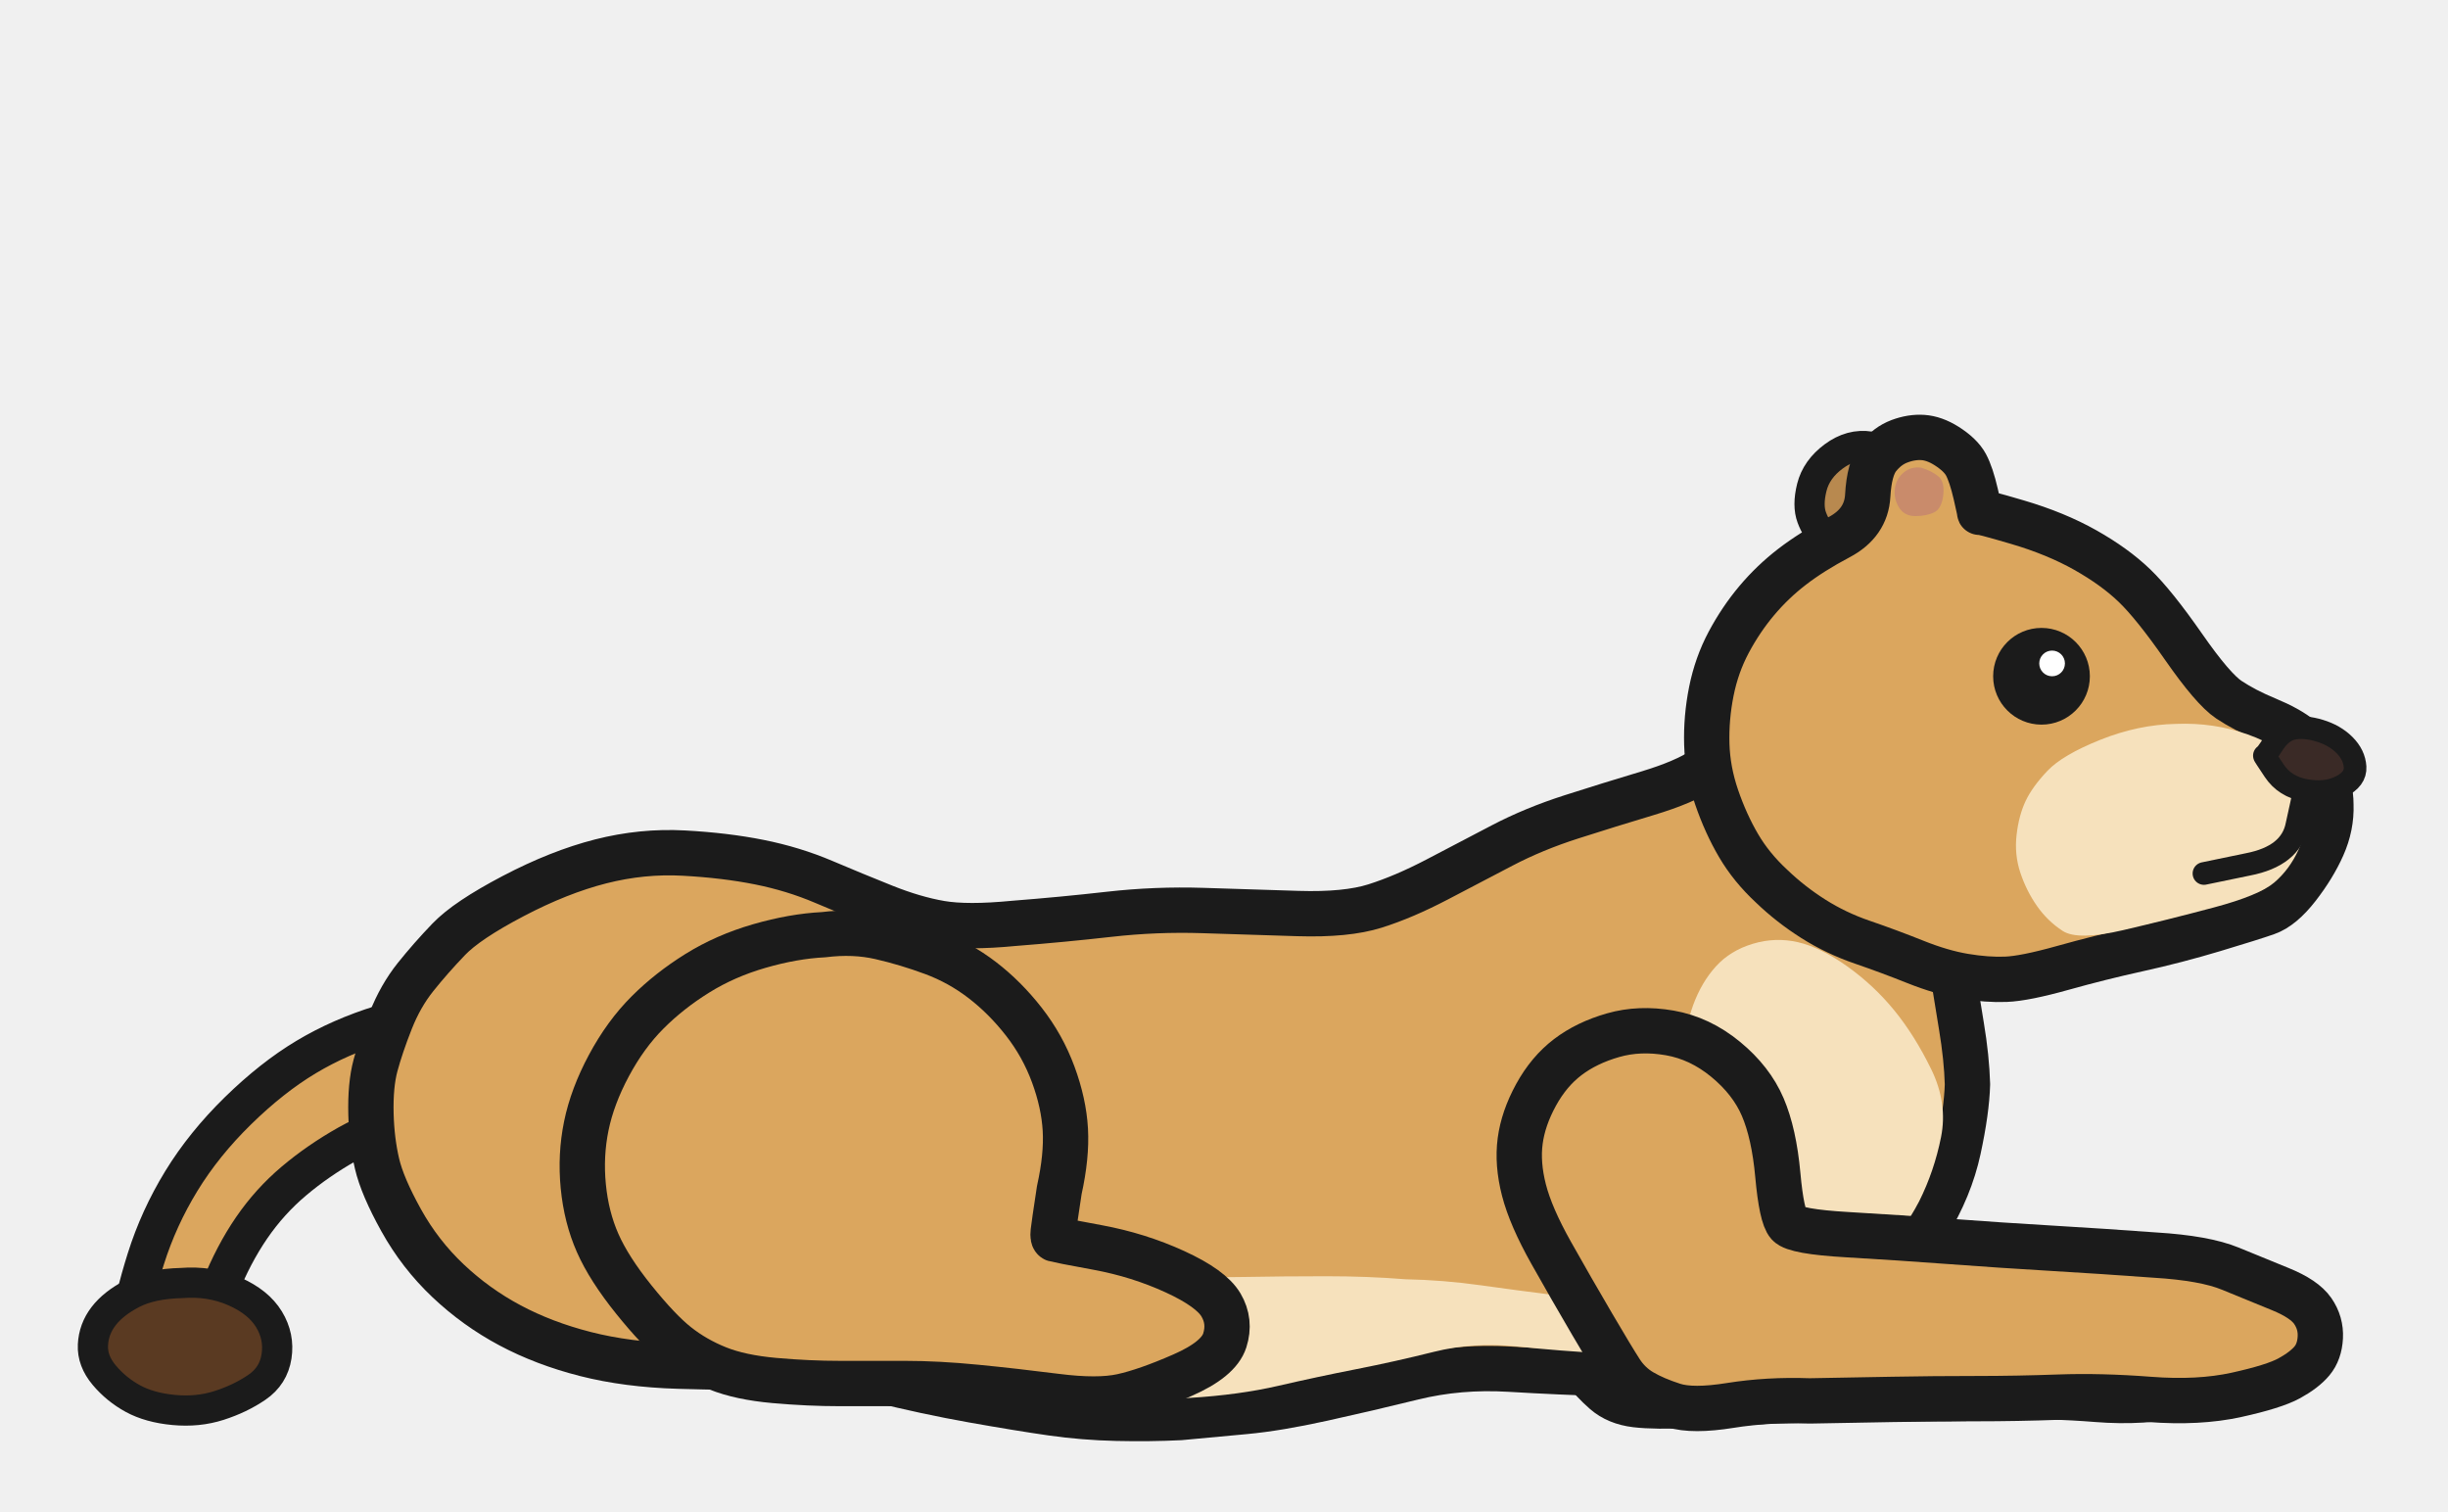
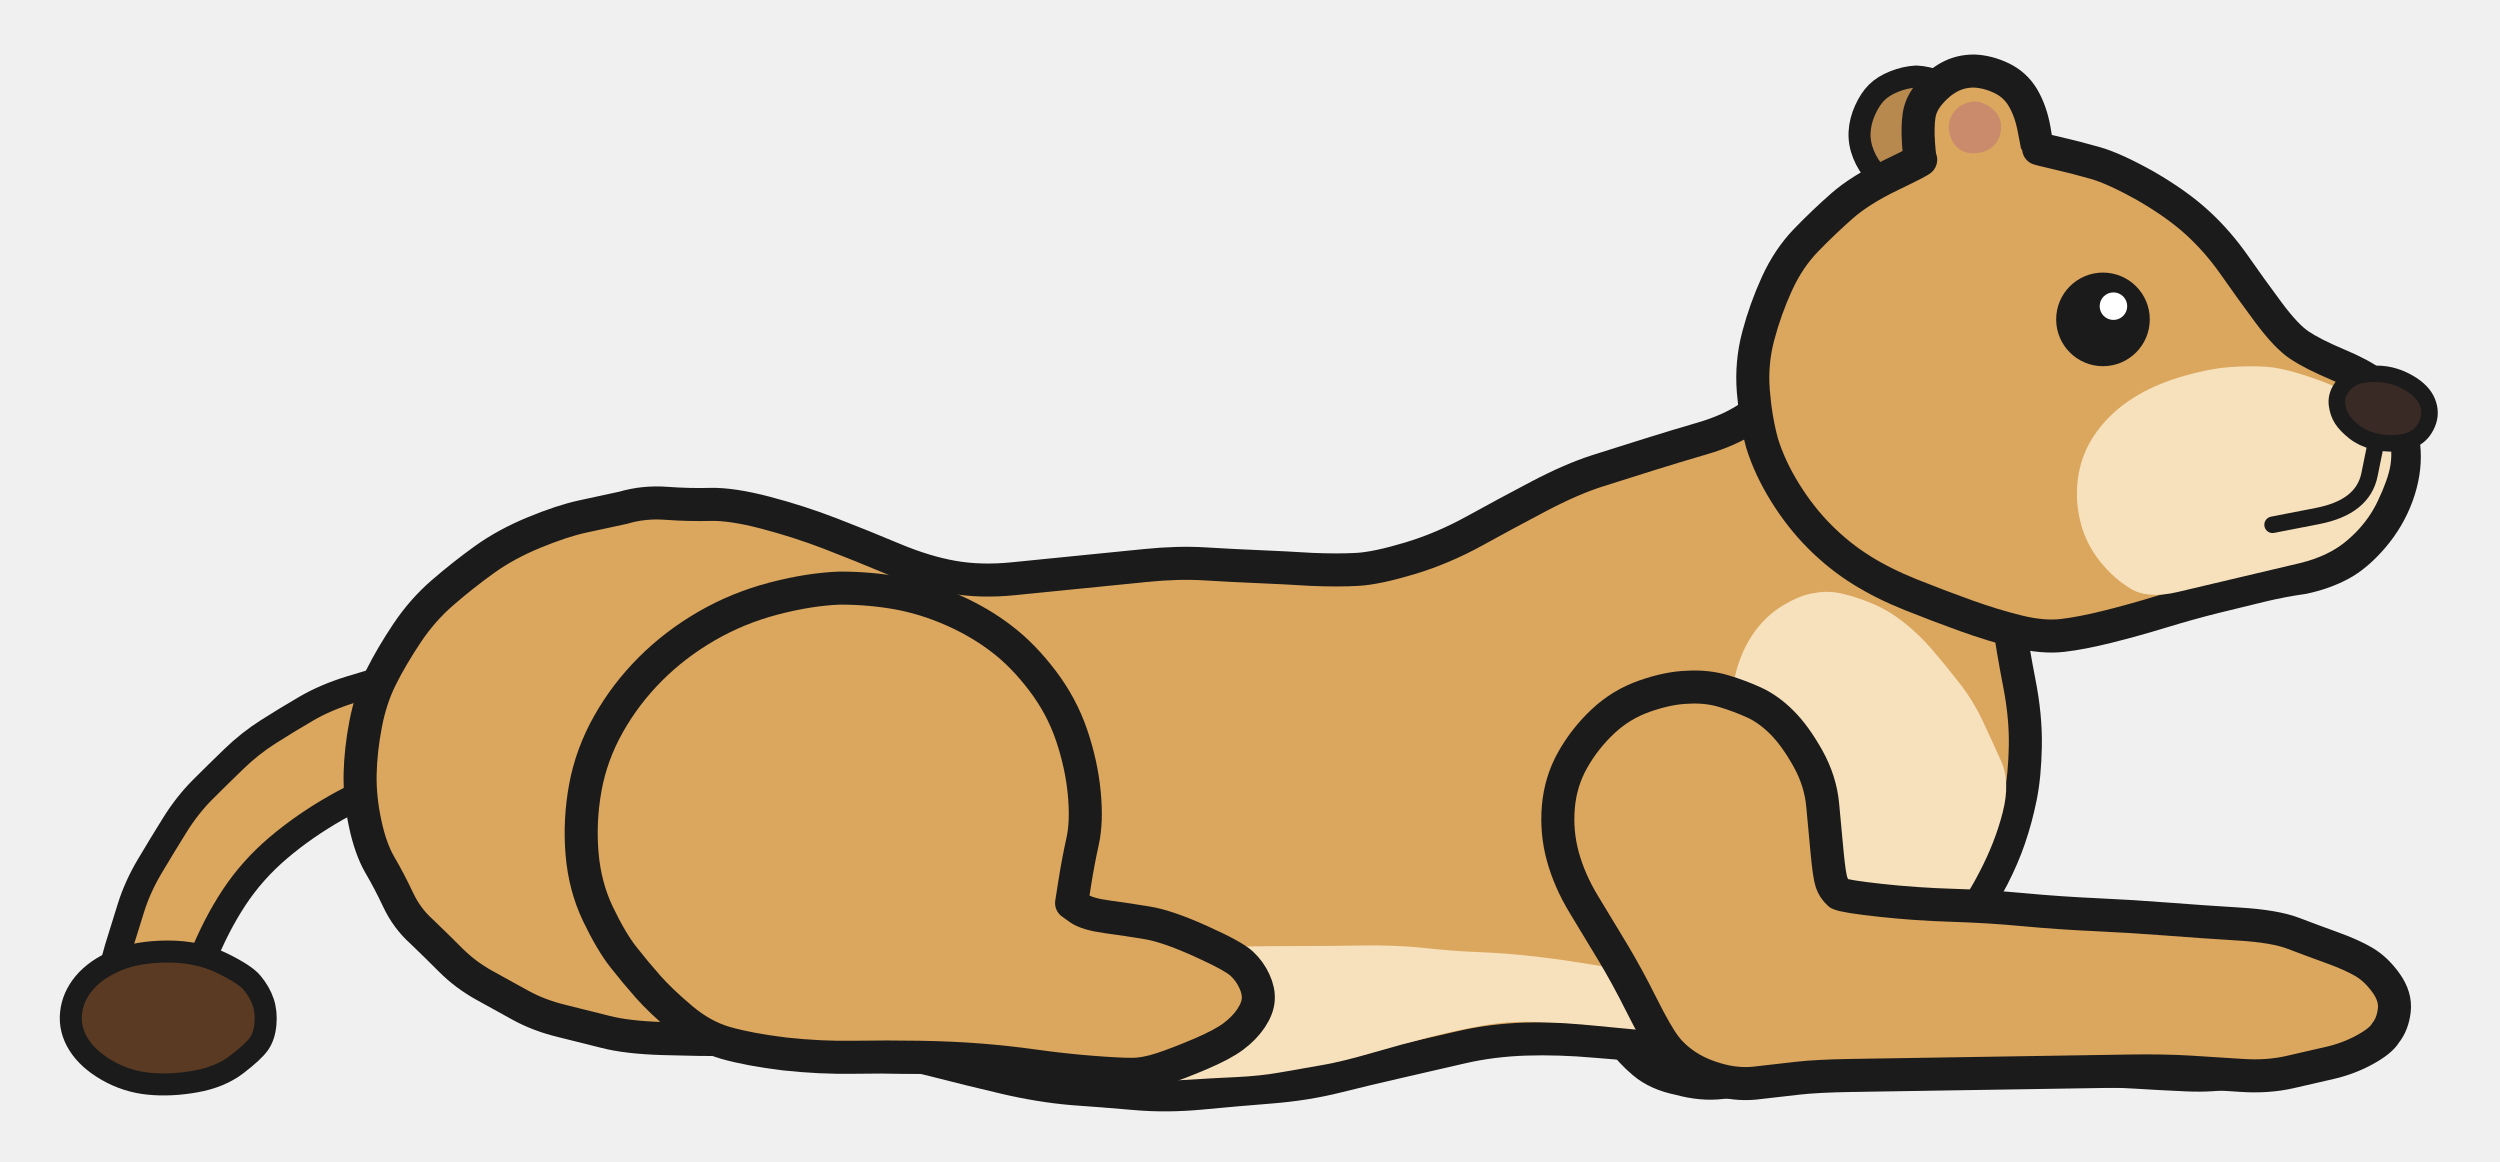
- <svg xmlns="http://www.w3.org/2000/svg" viewBox="0 0 324 200.0" width="324" height="200.0">
+ <svg xmlns="http://www.w3.org/2000/svg" viewBox="0 0 454 211" width="454" height="211">
  <g stroke="#1B1B1B" stroke-linecap="round" stroke-linejoin="round">
-     <path d="M221 136.7Q217 136 214 136.7t-5.6 2.5t-4.3 4.3t-2.5 5.5t-.5 6t2 8.2t3.3 10.6t3 7.2t3 3.2t4.1 1.7t7.5 .1t10.2-.6q5.3-.1 10.6-.2t10.4-.1t10.6-.2t11.7 .3t11.5-.7t7.8-3.3t2.9-4.2t-.9-3.5t-7.5-4.2t-12.5-3.2t-12.5-.9t-12.4-.9q-6.2-.4 -12.5-.9t-6.8-1.4t-.1-6.5t-1.1-8.9t-2.9-5t-3.5-2.9t-6-2Z" fill="#B8894F" stroke-width="6" />
-     <path d="M116 123.7Q112 123.9 107.5 125.3t-8.5 4t-7.2 6.1t-4.9 7.6t-2.3 8t.2 8t2.5 7.3t5.2 7.2t6.2 5.7t6 2.6t9.3 .9t12 .1q6 .1 12.5 .7t13 1.3t10.5-.3t8-3.2t4.5-3.3t.6-2.5t-2-3.7t-6.4-4t-10.5-2.4t-7.7-1.4t-1.5-.9t.8-5.6q.8-5.5 .4-9t-2-7.5t-4.3-7t-5.2-4.8t-6.2-3.3t-7-1.9t-7.5-.3Z" fill="#B8894F" stroke-width="6" />
-     <path d="M58.3 133.9Q56 133.8 50.5 135.5t-10 4.4t-9 7.1t-7.5 9.3t-4.7 10.3t-2.1 8.9t.7 5t2.5 1.9t3.8-.5t2.8-1.9t.4-3t1.7-6.5q1.8-4.5 4.2-8t5.6-6.2t7.1-4.9t9-3.3t6.5-2.1t2.4-3t.5-4t-2.2-3.5t-3.9-1.6Z" fill="#DBA65E" stroke-width="5" />
-     <path d="M24 169.8Q20 169.9 17.5 171.2t-3.8 3t-1.4 3.8t1.5 4t3.8 3.1t5.4 1.5t6-.6t5-2.4t2.6-4.1t-1-4.9t-4.6-3.7t-7-1.1Z" fill="#5A3A22" stroke-width="4" />
-     <path d="M244 90.9Q241 90.9 238 92.1t-6.5 4.6t-6 5.1t-7.5 3.2t-10 3.1t-9.2 3.8t-8.6 4.5t-8.2 3.5t-10.2 1t-12.6-.4t-12.4 .5t-12.6 1.2q-6.2 .6 -9.7 0t-7.5-2.2t-8-3.3t-8.5-2.6t-10-1.2t-11 1.1t-11.6 4.6t-8.5 5.7t-4.4 5t-3.3 5.8t-2 5.9t-.6 6.5q.1 3.5 .8 6.5t3.2 7.5t6.2 8t8.2 5.9t10 3.8t12.3 1.6t13.4 .2t13 1.6t12.6 2.7t10.4 1.7t8.6 .7t8.4-.1q4.3-.4 8.6-.8t10.2-1.7t12-2.8t12.8-1.1t13.4 .6t10.3-.3t7-1.3t8.5-3.3t9.1-6.2t7-8.6t4.1-10t1.2-8.6q-.1-3.5 -.8-7.7t-1.4-8.6t-.5-6.7t1.5-7t1-8t-1.7-6t-3.5-4.5t-5.1-3.1t-5.9-1Z" fill="#DBA65E" stroke-width="6" />
-     <path d="M238 124.7Q235 124 232 124.9t-4.9 3t-3 5.1t-1.3 7t.6 8.5t2.4 8.5t4.4 8.3t5.3 6.7t2.5 2.5t3.5-2.1t6.9-5.7t5.6-7.7q2-4 2.9-8.5t-1.3-9t-4.9-7.8t-6.2-5.8t-6.5-3.2ZM164.5 169Q159 169 154.2 169.5t-9.7 .9t-9.7 .9t-10.7 1.8t-11.7 2.6t-5.8 1.3t.5 .5t5.8 1.6t10.4 2.2t10.5 2.2t11.2 1.5t12.5 0q6.5-.4 11.7-1.6t10.3-2.2t10.3-2.3t11-.7t11.4 .9t11.3-.3t5.6-.8t-6.1-2.3t-10-3t-8-1.4t-9-1.2t-10-.8q-5-.4 -10.5-.4t-11 .1Z" fill="#F6E1BC" fill-rule="evenodd" stroke="none" data-noink="1" />
-     <path d="M109 123.7Q105 123.9 100.5 125.2t-8.2 3.6t-6.6 5.2t-5.1 7t-3 8t-.4 8t1.9 7.5t4.8 7.5t5.7 6t5.4 3.1t7.5 1.6t8.7 .4q4.3 0 8.6 0t9.4 .5t10.6 1.2t8.7 0t8-2.8t5.6-4.6t-.5-4.7t-6.1-4.4t-10.2-3.2t-5.7-1.1t-.2-1t.8-5.5q1-4.5 .8-8t-1.6-7.3t-3.9-7t-5.5-5.5t-6.5-3.6t-7-2.1t-7.5-.3Z" fill="#DBA65E" stroke-width="6" />
-     <path d="M221 136.7Q217 136 213.5 137t-6 2.9t-4.2 5t-2.1 6.1t.5 6.5t3.6 8.3t5.4 9.4t3.8 6.3t2.8 2.7t4.2 1.8t7.5 0t10.5-.6q5.5-.1 11-.2t11-.1t11-.2t12 .3t11.5-.6t7-2.2t3-2.3t1.1-3.1t-1-3.5t-4.3-2.9t-6.6-2.7t-10-1.8q-6.8-.5 -13.6-.9t-13.5-.9t-13.6-.9t-7.8-1.4t-1.4-6.5t-2-9t-4.9-6.3t-7.4-3.5Z" fill="#DBA65E" stroke-width="6" />
-     <path d="M247.5 59.1Q245 58.7 242.7 60.4t-2.9 4.1t0 4t1.6 2.5t3.8 1.6t5.2-1t2.9-3.1t.5-3t-.9-3t-1.9-2.3t-3.5-1.1Z" fill="#B8894F" stroke-width="4" />
-     <path d="M254.5 57.9Q253 57.8 251.4 58.4t-2.8 2.1t-1.4 5.1t-3.8 5.5t-6.2 3.9t-4.7 4.5t-3.7 5.5t-2.3 6.5t-.6 7t1.3 7t2.9 6.4t4.4 5.4q2.5 2.4 5.5 4.3t6.5 3.1t7 2.6t6.5 1.9t5.5 .4t7.5-1.5t10-2.5t10-2.6t7-2.2t4.1-3.4t3.3-5.4t1.1-5.5q0-2.5 -1.2-5t-2.8-3.8t-4.5-2.5t-5-2.6t-6-7t-6.5-8.1t-6.5-4.7t-9-3.7t-5-1.3t-.5-2.4t-1.3-3.9t-2.6-2.5q-1.6-1 -3.1-1.1Z" fill="#DBA65E" stroke-width="6" />
-     <path d="M254.3 61.9Q253 61.7 252 62.5t-1.2 2.1t.5 2.5t2.2 1.2t2.5-.5t1.2-2.3t-.7-2.5t-2.2-1.1Z" fill="#C98B6B" stroke="none" data-noink="1" />
-     <path d="M288 95.8Q283 95.9 278 97.9t-7 4.1t-2.9 4t-1.2 4.5t.5 5t2.2 4.4t3.4 3.3t8-.1t12-3t8-3.3t3.2-4.3t1.5-5.5q.1-3 -1.8-5.6t-6.4-4.2t-9.5-1.4Z" fill="#F6E1BC" stroke="none" data-noink="1" />
-     <circle cx="270.2" cy="89.5" r="4.9" fill="#1B1B1B" stroke-width="3" />
-     <circle cx="271.6" cy="87.8" r="1.7" fill="#FFFFFF" stroke="none" data-noink="1" />
-     <path d="M303.5 96.4Q302 96.7 300.9 98.4t-1.2 1.6t1.3 2t4.1 2.6t4.7-.5t1.9-2.6t-1.4-2.9t-3.3-1.9t-3.5-.3Z" fill="#3A2A26" stroke-width="3" />
-     <path d="M304.9 105.1L304 109.2Q303.2 113.3 297.5 114.4L291.7 115.6" fill="none" stroke-width="3" />
+     <path d="M306.5 124.8Q303 124.9 299 126.3t-7.2 4t-5.4 6.2t-3 7.5t-.4 8t1.9 8t2.8 8t2.3 7.5t1.9 7t2.5 6t4.1 4.5t6.5 2.9q4 1.1 7.5 .7t7-.8t9.5-.5t12-.2t12-.2t12-.2t12-.2t10.8 .2t9.4 .5t8.3-.5t7-1.5t6-2.2q2.5-1.5 4-3.2t1.8-4.3t-1.5-5t-4.3-3.9t-9-3.9t-12.4-2.8t-11.9-.8t-11.8-.8t-11.8-.9t-11.8-.8t-11.9-.9t-6.8-2q-1-1.7 -.2-6.2t.6-7.5t-1.1-6t-2.4-5.5t-3.8-4.7t-5.2-3.9t-6-2.4t-6.5-.7Z" fill="#B8894F" stroke-width="6" />
+     <path d="M163 106.8Q158 106.9 151.5 108.6t-12.5 5t-10.8 8.4t-7.7 10.5t-4 11.5t-.2 12t3.3 11t4.9 7.9t5 5.7t6.5 5.6t8.5 3.8t10.5 1.6q6 .4 11.8 .4t11.4-.2t12 .5t12.3 1.2t12.3 1.2t11.7-.6t9.5-2.9t6-3.4t2.9-3.2t.9-3.6t-.9-3.6t-2.9-3.1q-2-1.6 -5.2-3t-6.6-2.6t-7.4-1.7t-8.6-.7t-6.2-1.3t-2.4-2.5t.9-8t.8-11.5t-2.6-10.5t-5.8-10t-7.8-7.4t-8.6-4.8q-4.5-1.8 -9.5-2.7t-10-.8Z" fill="#B8894F" stroke-width="6" />
+     <path d="M80.5 121.6Q78 121 73.2 122.4t-9.4 2.8t-8.2 3.5t-6.9 4.2t-6.2 4.9t-5.7 5.6t-5.1 6.5t-4.5 7.4t-3.4 7.5t-2.3 7.4t-1.7 8.3t.6 7q1.2 2.5 2.4 3.2t2.7 .7t3.5-.4t3-1.2t1.8-2.3t.5-4t2.3-9t5.9-11.5t8-9t10.5-7.3t9.5-4t7-1.7q3.5-.8 5.9-2.4t3.4-4.1t.6-5.2t-2.4-4.8t-4.5-2.9Z" fill="#DBA65E" stroke-width="5" />
+     <path d="M30.5 172.8Q25 172.8 21.2 174.4t-5.9 4.1t-2.4 5.5t1.4 5.7t5.2 4.7t7.5 2.4t8.5-.4t7.5-3.1t4-3.7t1.2-3.6t-.4-4t-2-3.5q-1.2-1.5 -5.5-3.6t-9.8-2.1Z" fill="#5A3A22" stroke-width="4" />
+     <path d="M345 59.9Q341 59.8 338.5 60.5t-5 2t-7.5 6.2t-8.5 7.2t-8.3 3.7t-9.6 2.9t-9.5 3t-10.6 4.6t-11.7 6.3t-11.8 5t-9.5 2t-8.3 0q-4.9-.3 -9.7-.5t-9.7-.5t-10.8 .3t-12 1.2t-12 1.2t-11-.3t-10.8-3.3t-11.4-4.6t-11.8-3.8t-10-1.5t-8-.2t-7.8 .8q-3.7 .8 -7.4 1.6t-8.8 2.9t-9 4.9t-7.6 6t-6.5 7.4t-4.7 8t-2.8 8.5t-1 9t.9 9t2.7 7.6t3.3 6.3t4.3 5.8q2.7 2.6 5.3 5.2t6 4.5t6.7 3.7t7.4 2.8t8 2t10.3 1.2t12.7 .2t12.7 .3t11.8 1t12 2.4t13 3.2t12.3 2q5.7 .4 11.4 .9t12-.1t12.6-1.1t11.9-1.9t11.3-2.7t11.3-2.6t11.7-1.5t12.8 .4t13.4 1t11.8 0t9.5-1.7t8.3-3.1q3.7-1.8 7.4-3.7t6.8-4.5t5.9-5.4t5-5.9t4-6.6t3-7t2-7.4t.9-9.3t-1.1-11.5t-2-12t-.7-9.5t2.1-10q1.9-6.5 1.4-11.5t-2.5-8.8t-5-6.4t-7-4.2t-8-1.7Z" fill="#DBA65E" stroke-width="6" />
+     <path d="M329.5 107.7Q327 108 323.7 110t-5.6 5.5t-3.3 8.5t-.8 11t1.8 12t4.4 11.8t6.8 11.2t6.5 7.6t3.5 2.5t6.2-3.4t9.3-8.2t6.9-10q2.9-5.5 4.3-11t-.3-9.3t-3.4-7.4t-4.2-6.8t-4.9-6t-5.2-5t-5.7-3.4t-5.5-1.8t-5-.1ZM224.7 171.9Q219 172 213.5 172.4t-11 .9t-10.7 1.1t-10.6 1.5t-9.7 1.6t-9 1.9t-8.4 2.1t-7.7 2.3t-3.9 1.2t4.4 .6t8.7 1.2t9.6 2q5.3 1.4 10.6 2.8t11.2 2.5t10.5 1.4t9 .6t9 0t9-.5t8.3-.9t7.4-1.3t9-2.2t10.6-2.9t9.7-2.1t9.5-.6q5 .1 11 .7t12 1.1t10 .1t8-1t4-.5t-1.5-1.2t-7-3.2t-12-3.5t-13-2.7t-11.7-1.7t-10.3-.8t-10.3-.8q-5.2-.5 -10.9-.4t-11.3 .1t-11.3 .1Z" fill="#F6E1BC" fill-rule="evenodd" stroke="none" data-noink="1" />
+     <path d="M152.5 106.8Q147 107 140.5 108.7t-12.2 5t-10.2 7.8t-7.6 10t-4.2 11.5t-.6 12t2.9 11t4.6 7.8t4.5 5.4t6.1 5.8t8 4.4t10.7 2q6.5 .7 12.5 .6t12 0t11 .5t10 1.1t10 1.1t7.5 .4t5.5-1t7-2.7t6-3.2t3.2-3.3t1.3-3.4t-.7-3.3q-.8-1.8 -2.3-3.2t-7.5-4.1t-9.6-3.3t-7.3-1.1t-5.1-1.5t-1.4-1t.6-3.8t1.4-7.4t.3-8.8t-2.3-10.5t-5.3-9.9t-7.3-7.5q-4-3.1 -9-5.3t-10-3.1t-10.5-.9Z" fill="#DBA65E" stroke-width="6" />
+     <path d="M306.5 124.8Q303 124.9 298.7 126.4t-7.6 4.6t-5.5 7t-2.6 8.5t.8 9t3.8 8.7t5.2 8.6t5.3 9.7t4.3 7.5t4.1 3.7t6 2.5t7 .4q3.5-.4 7-.8t9.8-.5t12.6-.2t12.6-.2t12.6-.2t12.6-.2t11.1 .2t9.4 .6t8.6-.6t7.4-1.7t6.3-2.4t3.7-3q1.3-1.6 1.6-4.1t-1.5-5t-4-3.8t-5.8-2.6t-7-2.6t-10-1.7t-13-.9t-13-.8t-13-.9t-13-.8t-13-.9t-7.5-1.2q-1-.9 -1.4-2.1t-.8-5.4t-.8-8.6t-2.7-8.5t-4.7-6.5t-5-3.6t-5.6-2.1t-6.5-.7Z" fill="#DBA65E" stroke-width="6" />
+     <path d="M348 13.9Q346 14 344 14.8t-3.2 2t-2.1 3.2t-1 4t.7 4t2.2 3.5t3.4 2.3t4 .9t4-.8t3.5-2.4t2.2-3.5t.7-4q0-2 -.7-3.7t-2.2-3.2t-3.5-2.3t-4-.9Z" fill="#B8894F" stroke-width="4" />
+     <path d="M358.5 12.9Q356 12.9 354 14t-3.6 3t-1.9 4t-.1 5t.4 3t-5.4 2.8t-8.9 5.6t-6.5 6.2t-5.3 7.9t-3.4 9.5t-.9 10t1.6 9.5q1.4 4.5 4.2 9t6.3 8t7.5 6t9 4.5t10 3.8t9.5 2.9t8 .7t8.3-1.6t9.7-2.7t9.7-2.7t8.6-2.1t7.4-1.4q3.8-.8 6.8-2.4t5.9-5t4.4-7.5t1.3-8t-1.9-7.3t-3.7-5t-6.5-3.5t-6.9-3.5t-5.6-5.9t-6.2-8.6t-6.7-7.7t-9.4-6.7q-5.7-3.2 -9.2-4.2t-7-1.8t-3.5-.9t-.6-3.4t-2-5.7t-3.9-3.6t-5-1.3Z" fill="#DBA65E" stroke-width="6" />
+     <path d="M358 18.5Q356 18.8 354.8 20.4t-.8 3.6t1.7 3t3.3 .8t3.2-1.5t1.2-3.3t-1.8-3.4t-3.6-1.1Z" fill="#C98B6B" stroke="none" data-noink="1" />
+     <path d="M404.5 66.7Q401 67 396.5 68.3t-8 3.3t-6 4.7t-3.8 5.7t-1.5 6.5t.8 7t3.4 6.5t5.5 4.9t8.6 .6t11-2.6t11-2.6t8.9-4.3q3.5-3 5.4-7t2.3-6.5t-.2-5t-3.7-5.4t-9.2-5.1t-9.5-2.4t-7 .1Z" fill="#F6E1BC" stroke="none" data-noink="1" />
+     <circle cx="381.9" cy="58" r="7" fill="#1B1B1B" stroke-width="3" />
+     <circle cx="383.8" cy="55.6" r="2.5" fill="#FFFFFF" stroke="none" data-noink="1" />
+     <path d="M432 67.9Q429 67.8 427.5 68.5t-2.4 2.1t-.7 2.9t.9 2.6t2.2 2.3t3.5 1.7t4 .4t3.5-.9t2.3-2.7t0-3.9t-3.4-3.5t-5.4-1.6Z" fill="#3A2A26" stroke-width="3" />
+     <path d="M431.5 80.3L430.3 86.2Q429.1 92.1 420.9 93.7L412.7 95.3" fill="none" stroke-width="3" />
  </g>
</svg>
